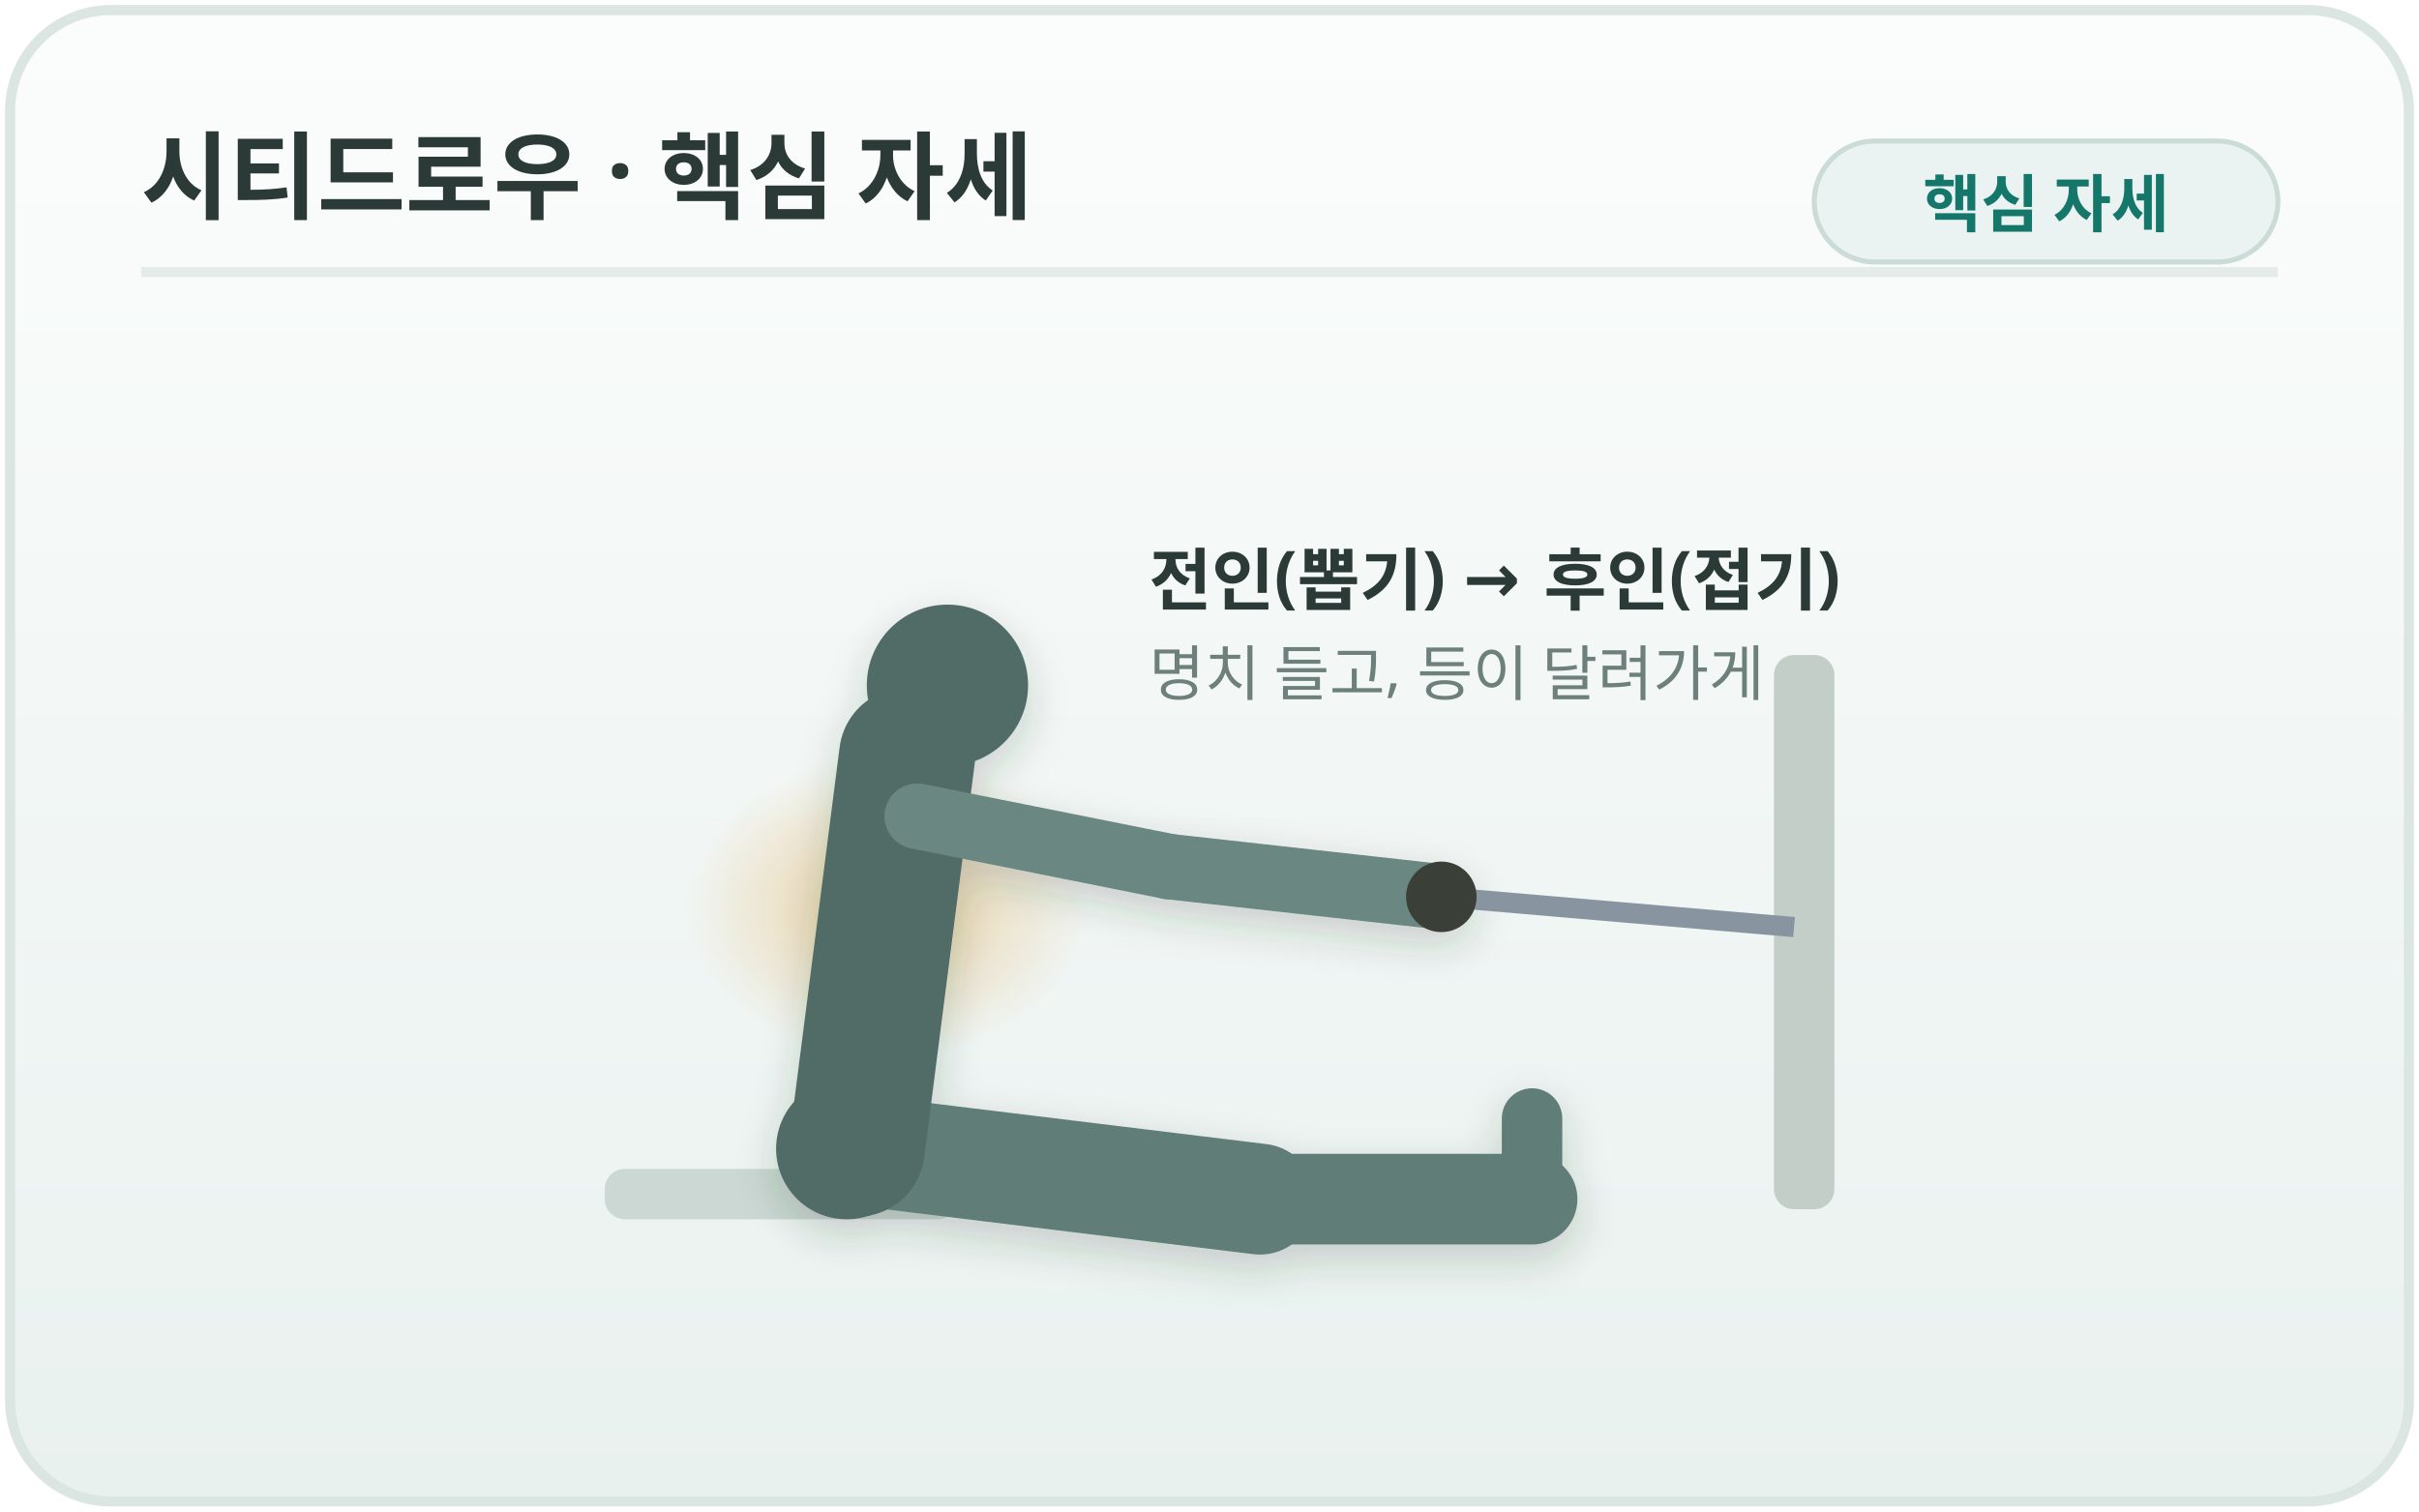
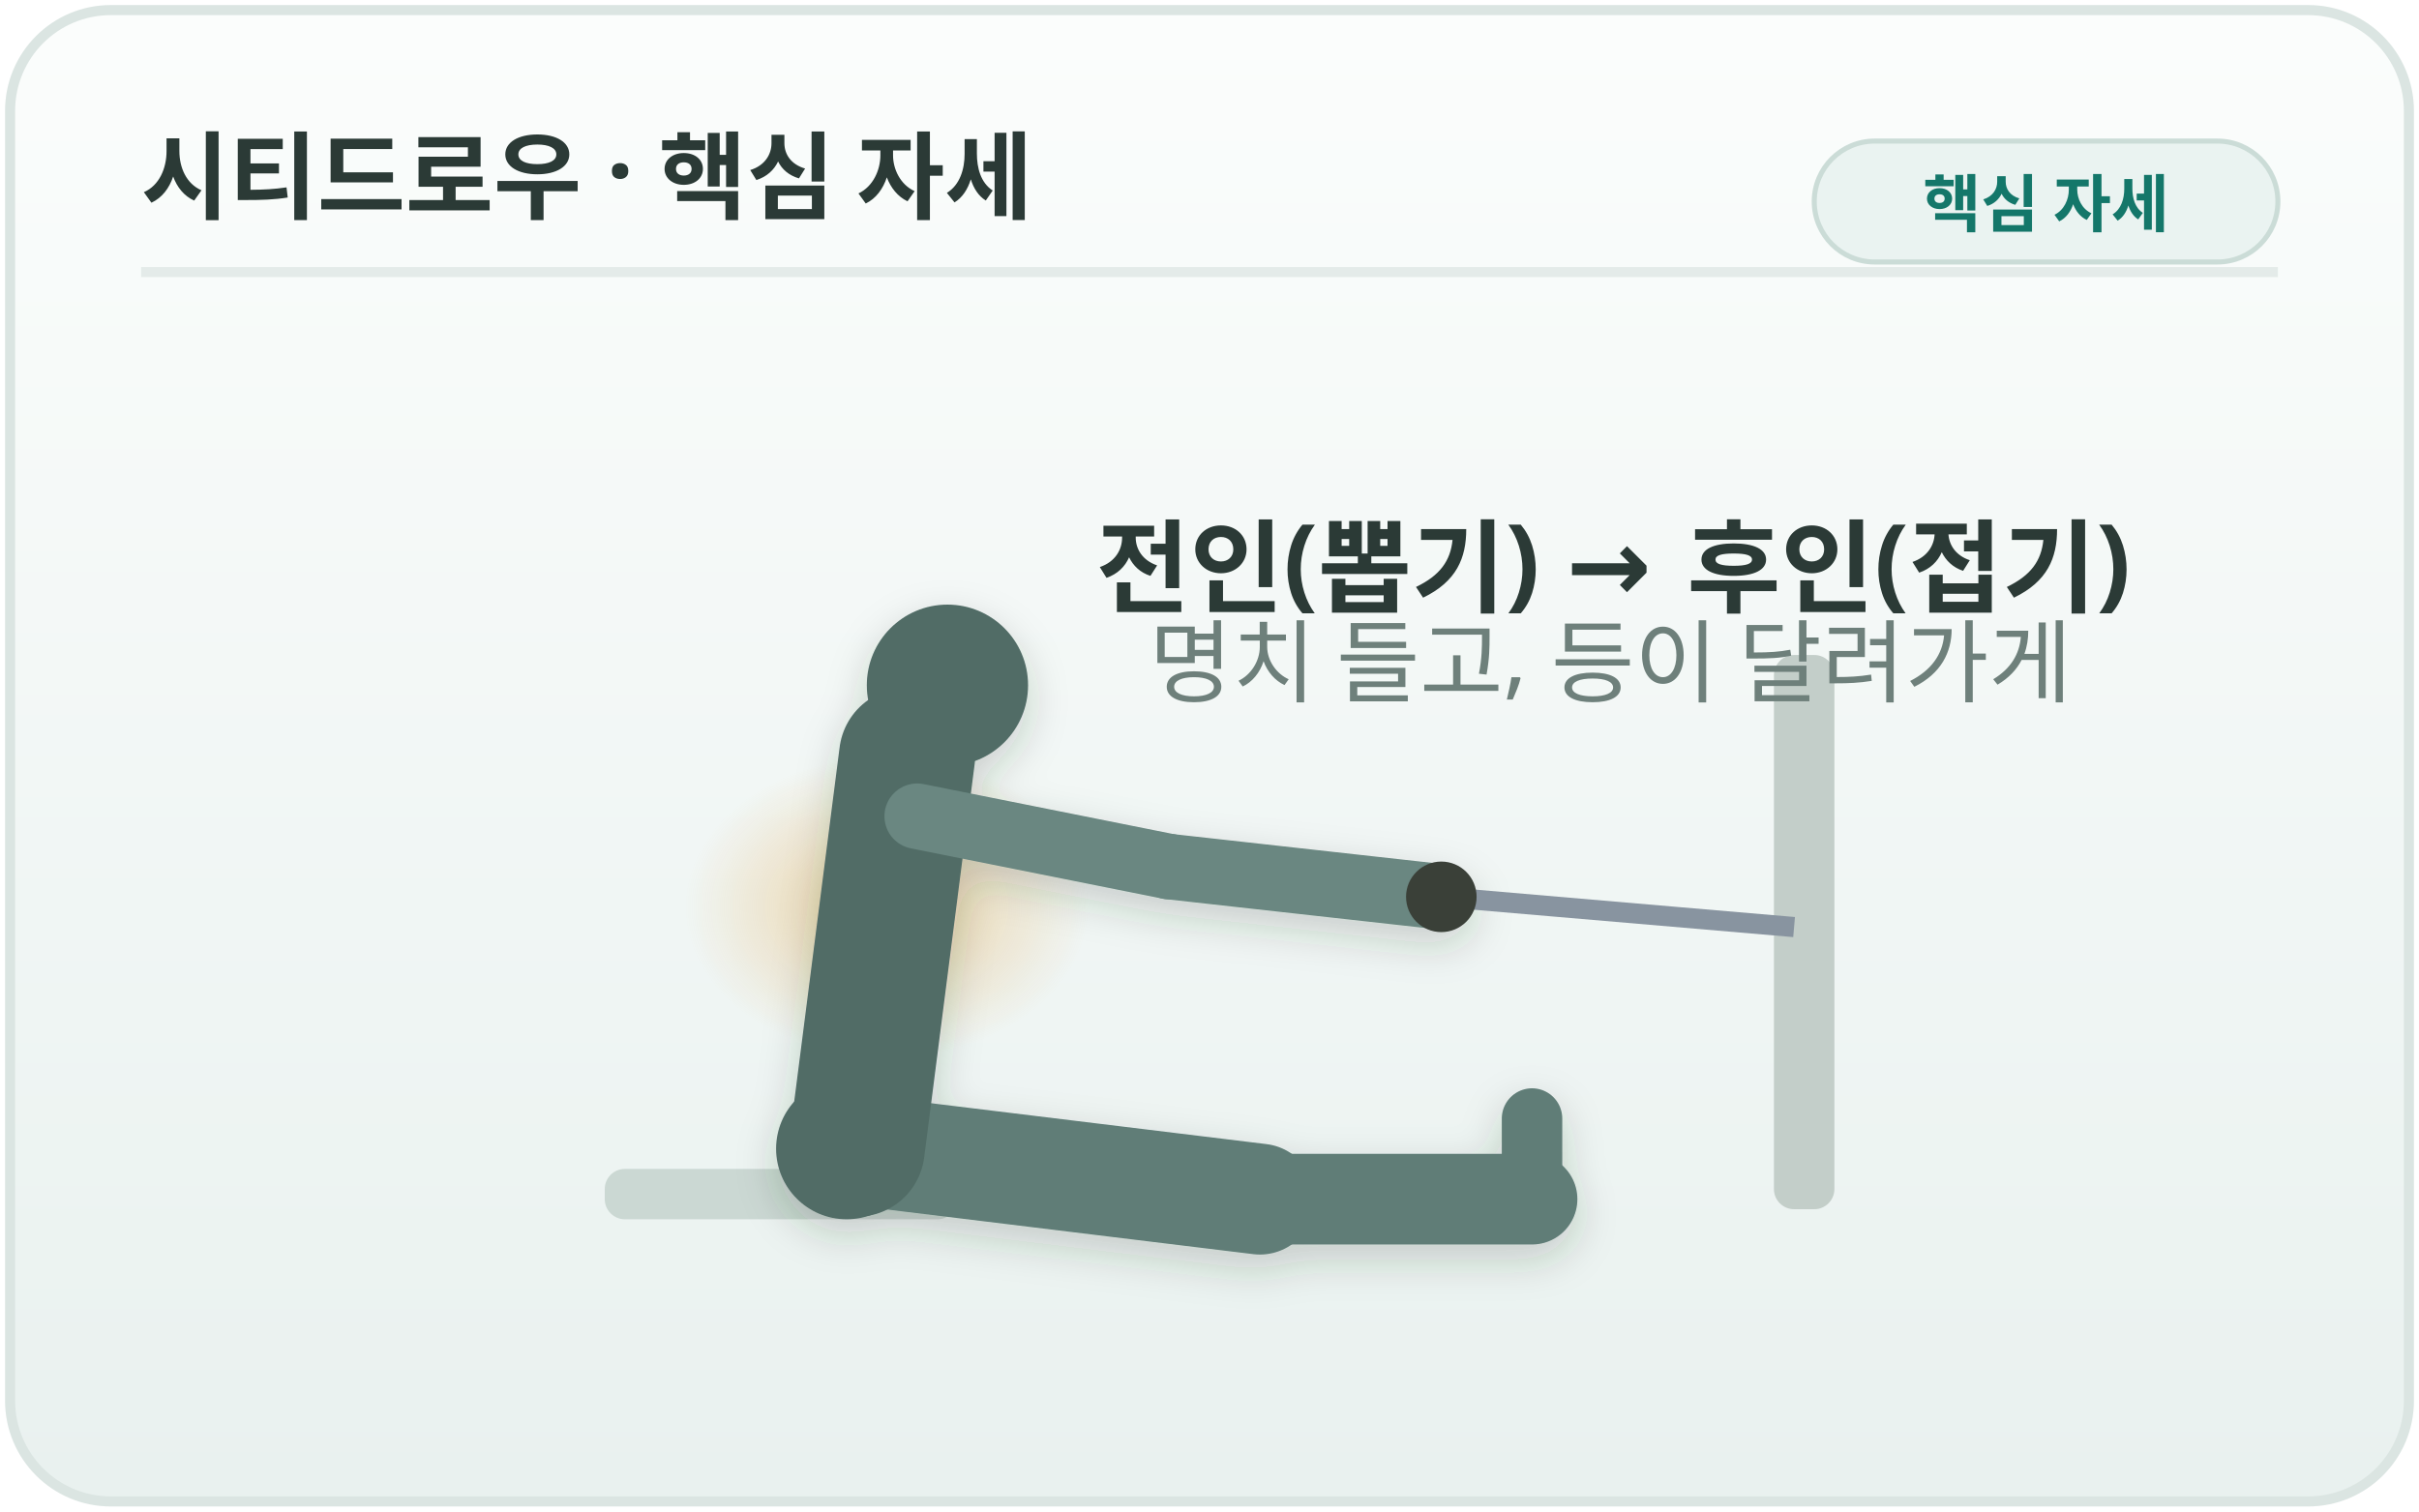
<svg xmlns="http://www.w3.org/2000/svg" viewBox="0 0 480 300" font-family="'Noto Sans KR','Apple SD Gothic Neo',sans-serif">
  <defs>
    <linearGradient id="bg" x1="0" y1="0" x2="0" y2="1">
      <stop offset="0" stop-color="#FBFDFC" />
      <stop offset="1" stop-color="#E9F1EF" />
    </linearGradient>
    <radialGradient id="glow" cx="50%" cy="50%" r="50%">
      <stop offset="0" stop-color="#E0982A" stop-opacity="0.42" />
      <stop offset="1" stop-color="#E0982A" stop-opacity="0" />
    </radialGradient>
    <filter id="soft" x="-30%" y="-30%" width="160%" height="160%">
      <feDropShadow dx="0" dy="3" stdDeviation="4" flood-color="#22332F" flood-opacity="0.20" />
    </filter>
  </defs>
  <rect x="2" y="2" width="476" height="296" rx="20" fill="url(#bg)" stroke="#DBE5E2" stroke-width="2" />
  <text x="28" y="42" font-size="19" font-weight="700" fill="#2B3A36">시티드로우 · 핵심 자세</text>
  <line x1="28" y1="54" x2="452" y2="54" stroke="#E4EBE9" stroke-width="2" />
  <rect x="352" y="130" width="12" height="110" rx="4" fill="#C3CEC9" />
  <rect x="120" y="232" width="70" height="10" rx="4" fill="#CBD8D3" />
  <ellipse cx="176" cy="180" rx="40" ry="30" fill="url(#glow)" />
  <g filter="url(#soft)" stroke-linecap="round">
    <line x1="168" y1="228" x2="250" y2="238" stroke="#607D77" stroke-width="22" />
    <line x1="250" y1="238" x2="304" y2="238" stroke="#607D77" stroke-width="18" />
    <line x1="304" y1="238" x2="304" y2="222" stroke="#607D77" stroke-width="12" />
    <line x1="170" y1="228" x2="180" y2="150" stroke="#516C66" stroke-width="27" />
    <line x1="182" y1="162" x2="232" y2="172" stroke="#6A8781" stroke-width="13" />
    <line x1="232" y1="172" x2="286" y2="178" stroke="#6A8781" stroke-width="13" />
    <circle cx="168" cy="228" r="14" fill="#516C66" />
    <circle cx="188" cy="136" r="16" fill="#516C66" />
  </g>
  <line x1="286" y1="178" x2="356" y2="184" stroke="#8894A0" stroke-width="4" />
  <circle cx="286" cy="178" r="7" fill="#3A4038" />
-   <text x="228" y="120" font-size="13.5" font-weight="600" fill="#2B3A36">전인(뽑기) → 후인(접기)</text>
-   <text x="228" y="138" font-size="12" fill="#6E807B">명치 들고, 등이 달려가게</text>
+   <text x="217.5" y="120" font-size="20.2" font-weight="600" fill="#2B3A36">전인(뽑기) → 후인(접기)</text>
+   <text x="228" y="138" font-size="18" fill="#6E807B">명치 들고, 등이 달려가게</text>
  <rect x="360" y="28" width="92" height="24" rx="12" fill="#EAF3F1" stroke="#CBDCD7" />
  <text x="406" y="45" font-size="12.5" font-weight="700" fill="#14776A" text-anchor="middle">핵심 자세</text>
</svg>
